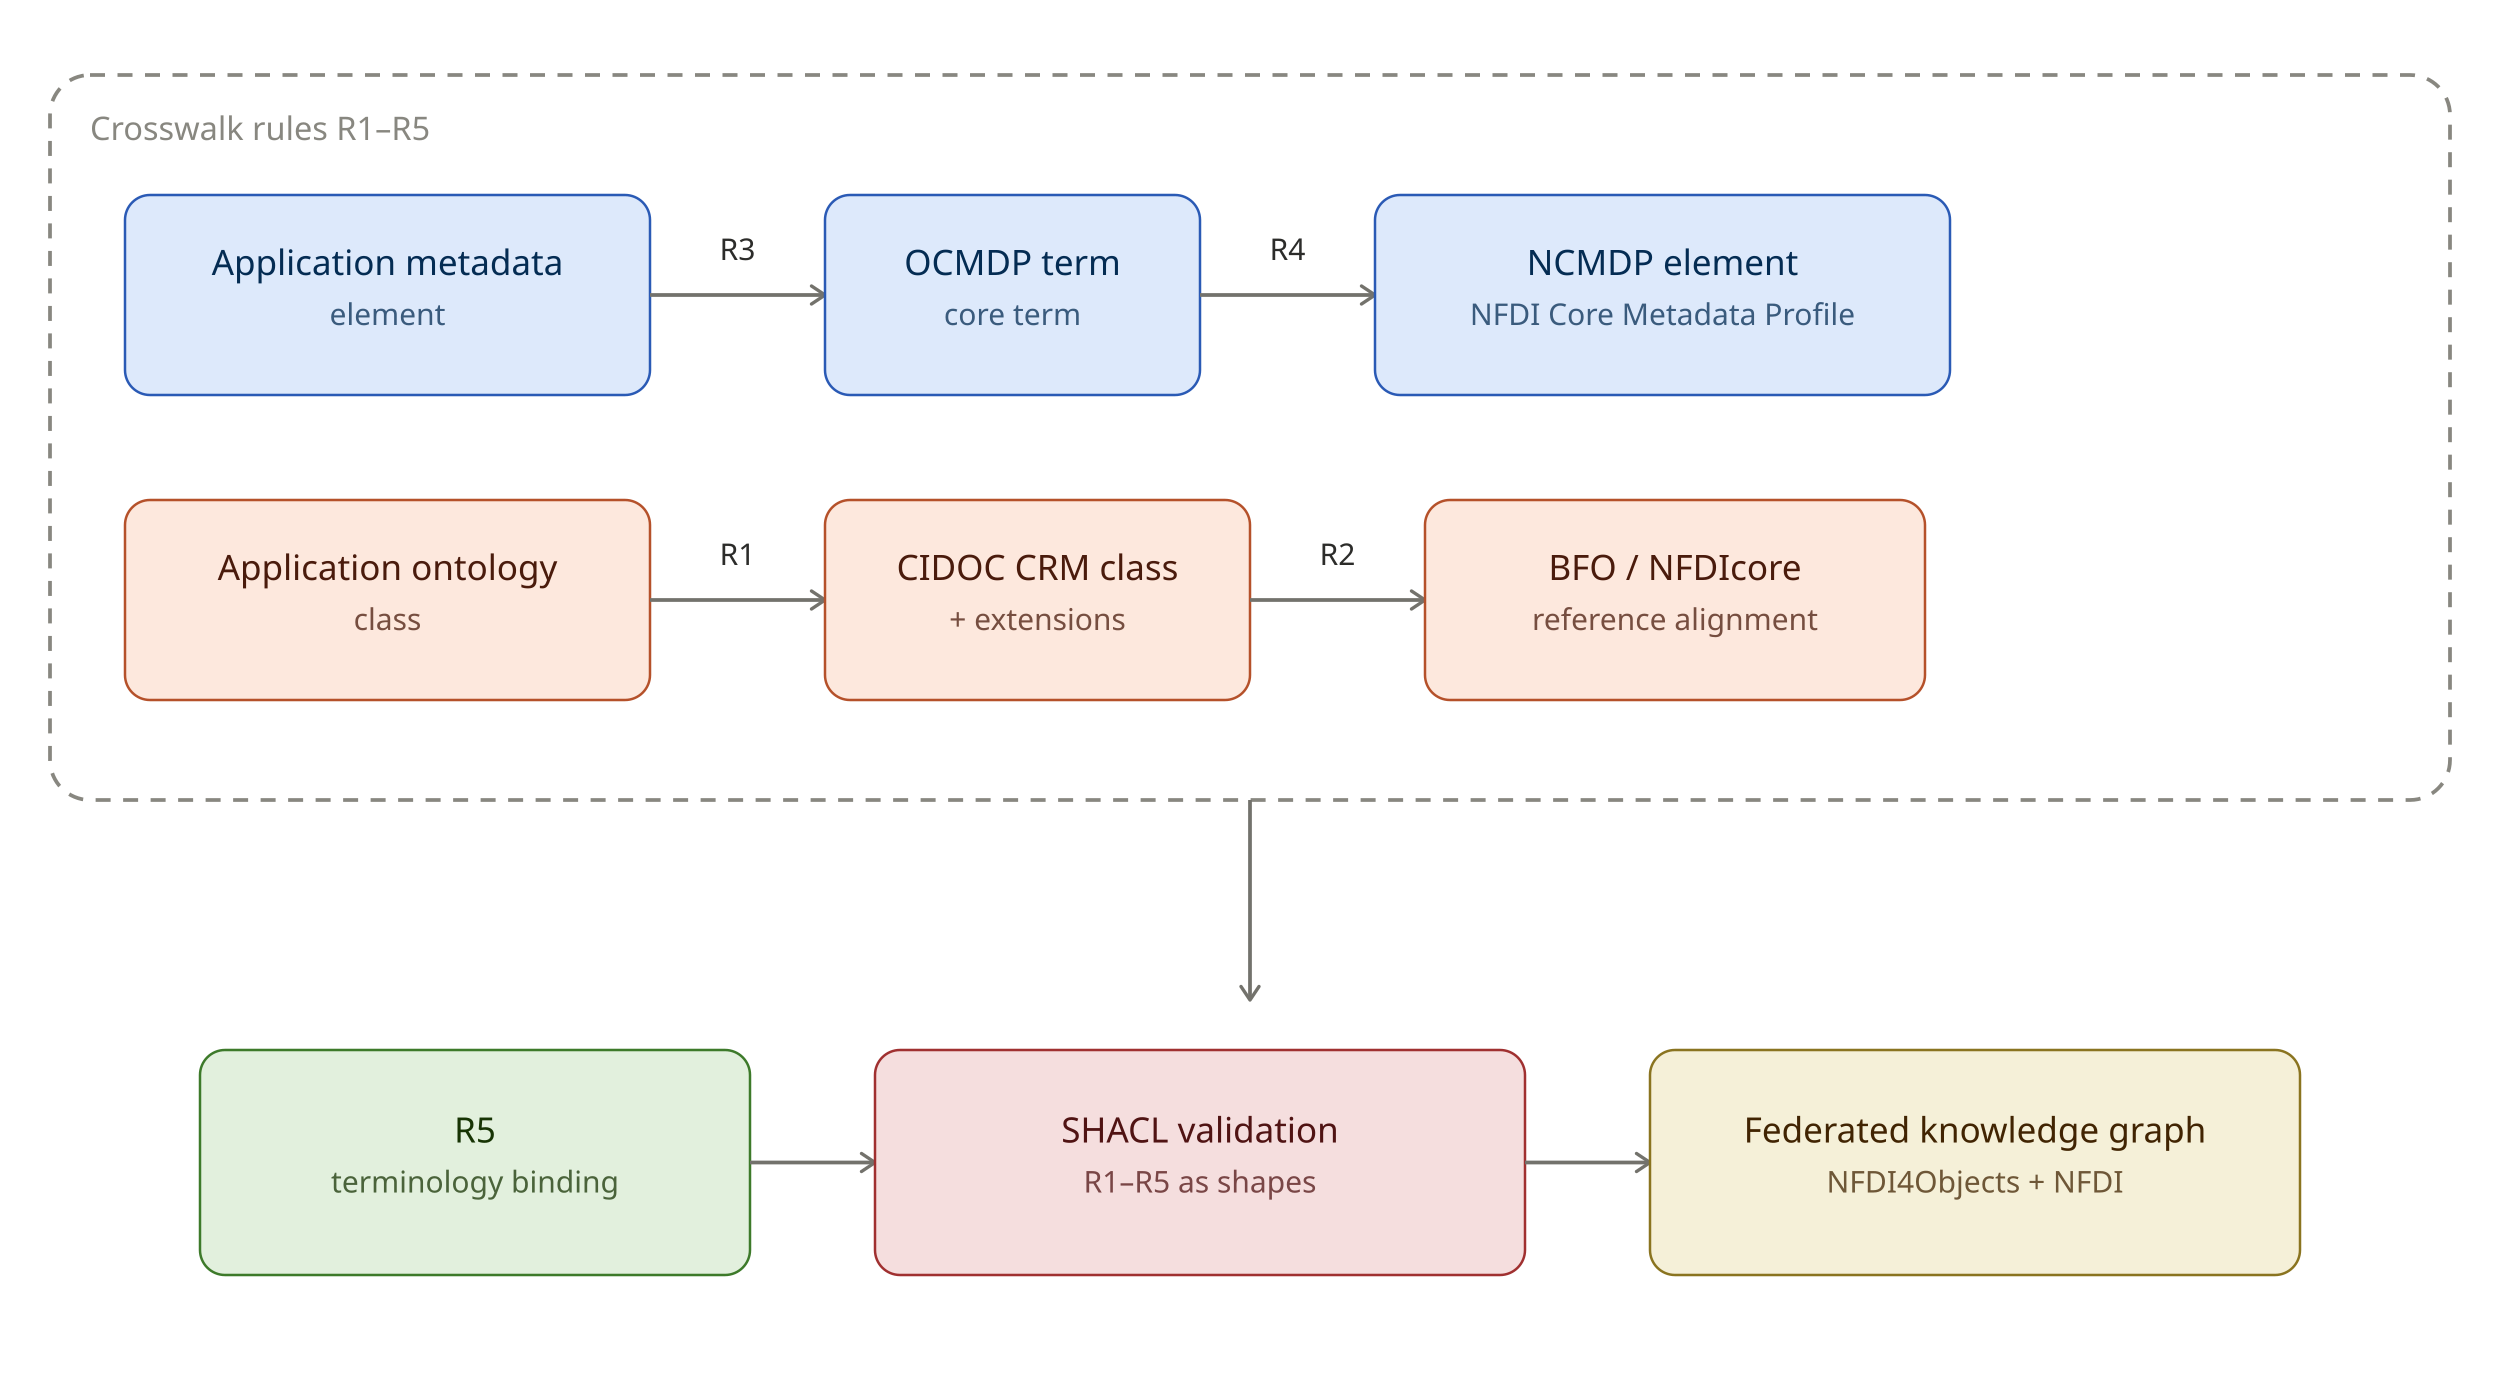
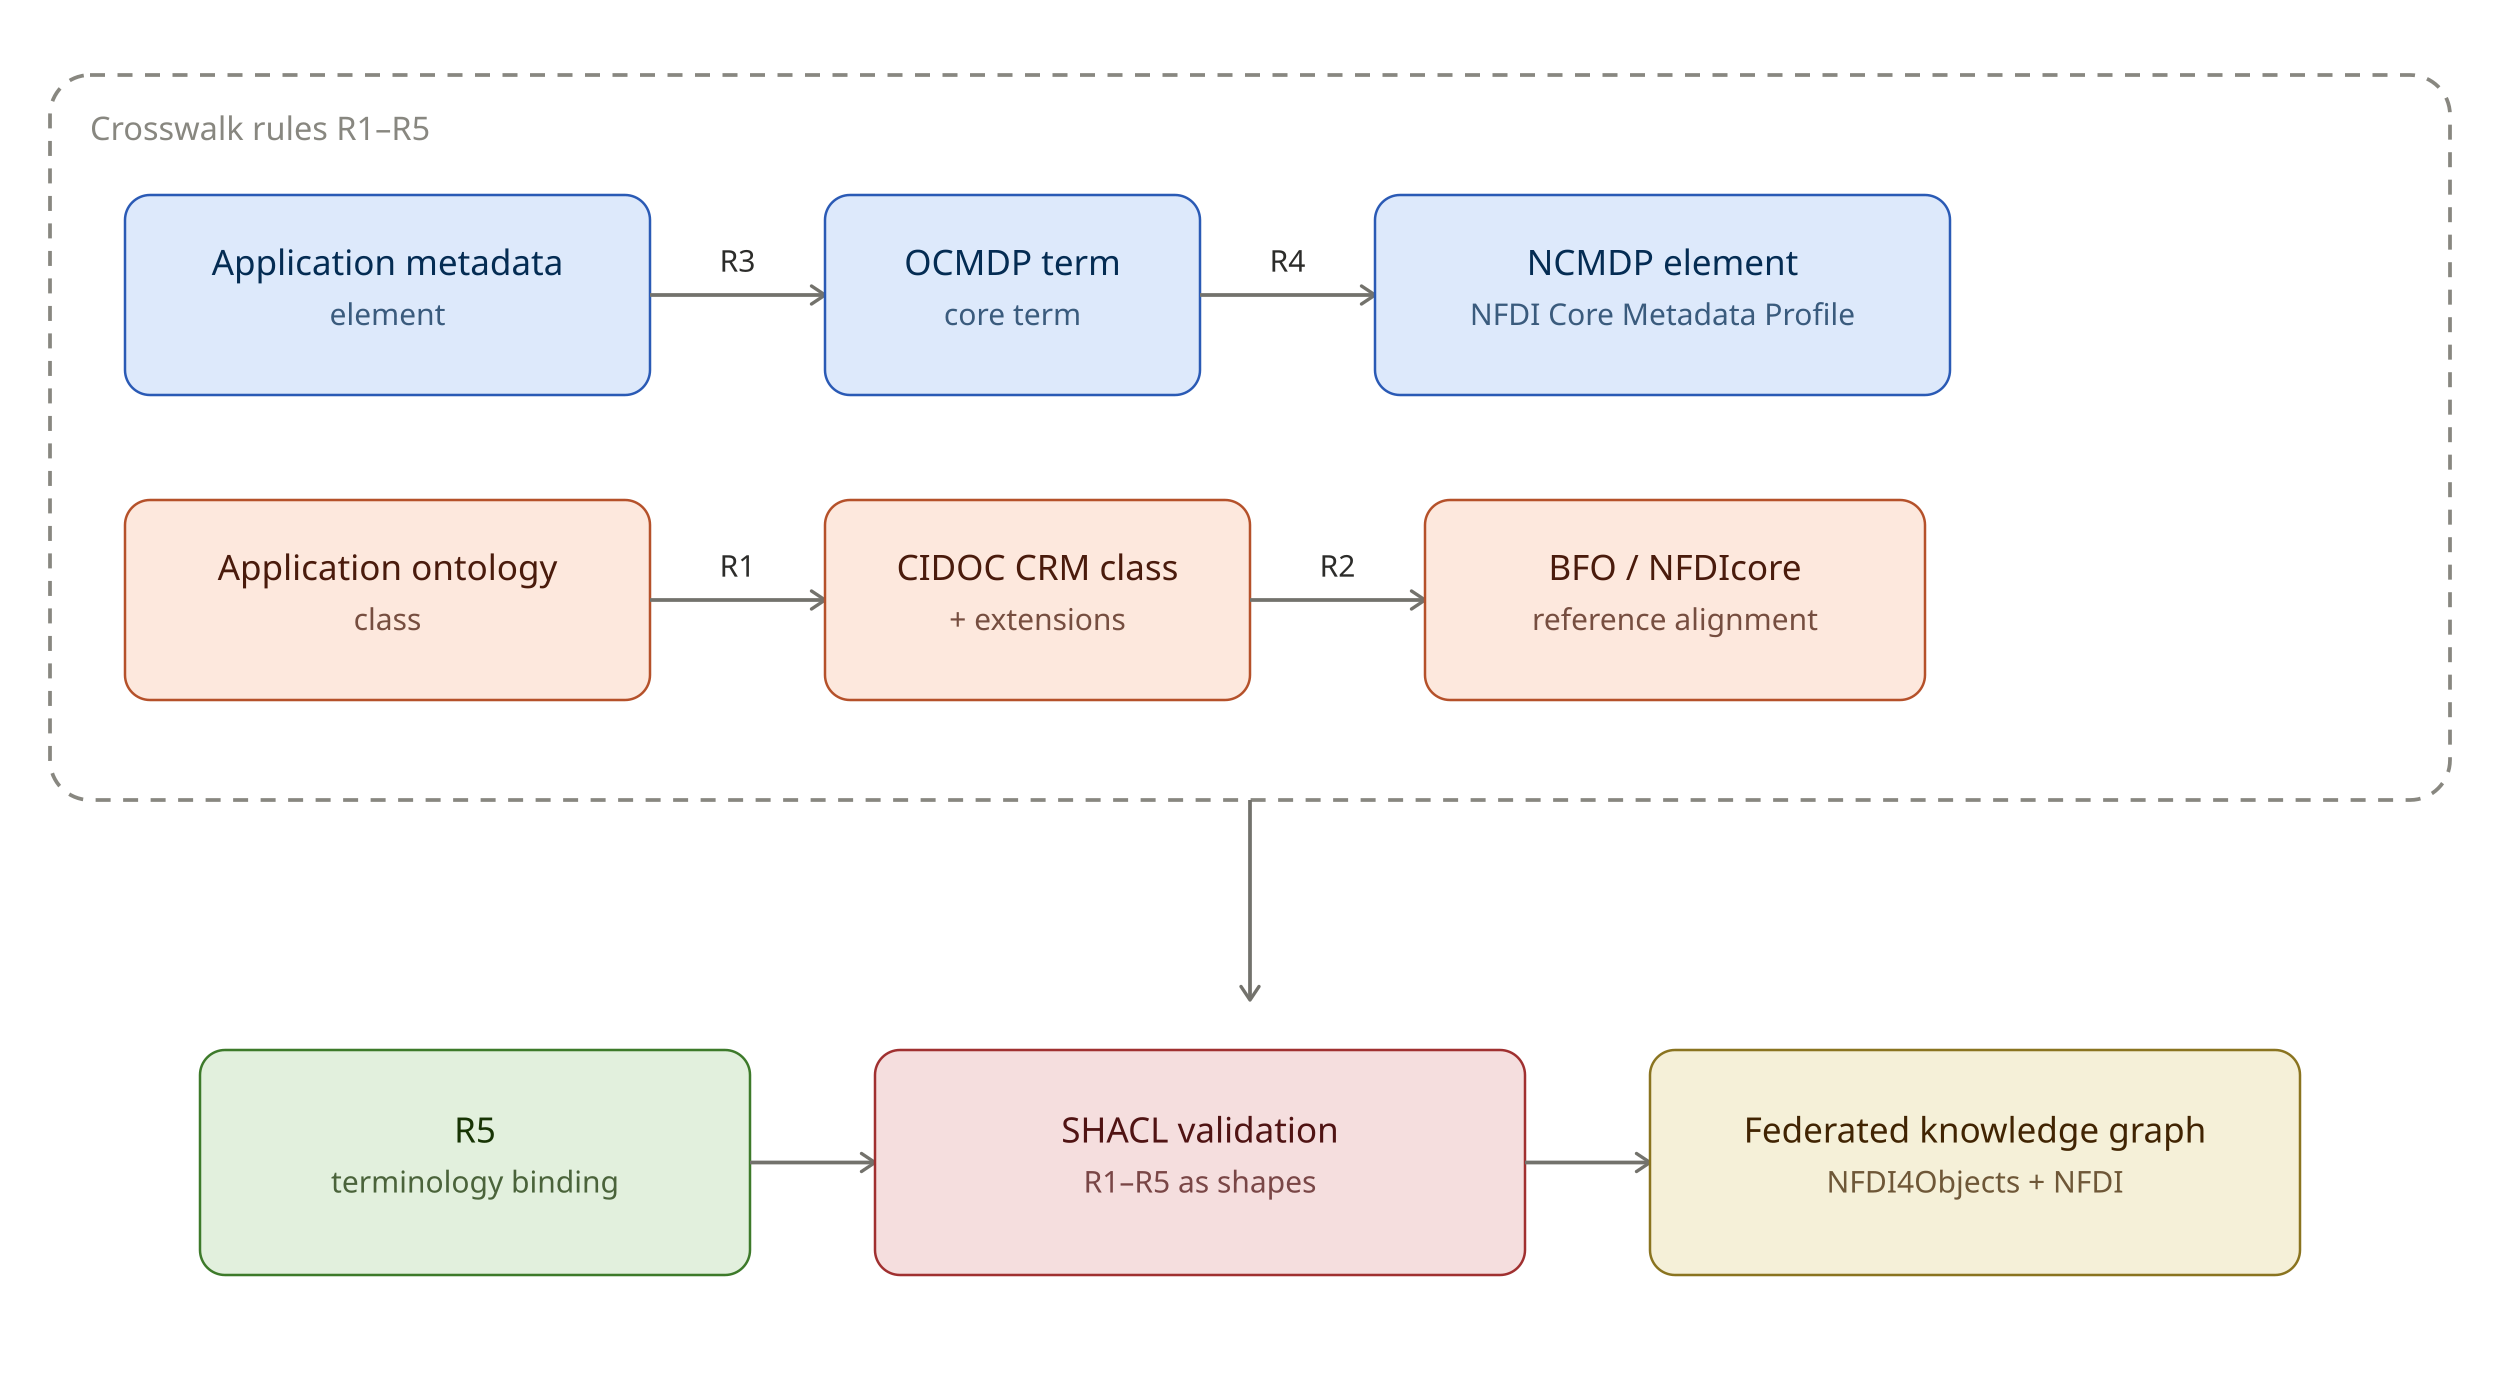
<svg xmlns="http://www.w3.org/2000/svg" width="1000" height="560" viewBox="0 0 1000 560" role="img">
  <defs>
    <marker id="arrow" viewBox="0 0 10 10" refX="8" refY="5" markerWidth="6" markerHeight="6" orient="auto-start-reverse">
      <path d="M2 1L8 5L2 9" fill="none" stroke="#73726c" stroke-width="1.5" stroke-linecap="round" stroke-linejoin="round" />
    </marker>
  </defs>
  <rect x="20.0" y="30.0" width="960.0" height="290.0" rx="16" fill="none" stroke="#888780" stroke-width="1.5" stroke-dasharray="6 5" />
  <text x="36.0" y="56.0" font-family="Fira Sans" font-weight="500" font-size="13" fill="#888780">Crosswalk rules R1–R5</text>
  <rect x="50.0" y="78.0" width="210.0" height="80.0" rx="10" fill="#dde9fb" stroke="#2a5ab5" stroke-width="1" />
  <text x="155.0" y="110.0" text-anchor="middle" font-family="Fira Sans" font-weight="500" font-size="14" fill="#042c53">Application metadata</text>
  <text x="155.0" y="130.0" text-anchor="middle" font-family="Fira Sans" font-size="12" fill="#042c53" opacity="0.75">element</text>
  <line x1="260.0" y1="118.0" x2="330.0" y2="118.0" stroke="#73726c" stroke-width="1.5" marker-end="url(#arrow)" />
-   <text x="295.0" y="104.0" text-anchor="middle" font-family="Fira Sans" font-weight="500" font-size="12" fill="#2c2c2a">R3</text>
+   <text x="295.0" y="104.0" text-anchor="middle" dominant-baseline="central" font-family="Fira Sans" font-weight="500" font-size="12" fill="#2c2c2a">R3</text>
  <rect x="330.0" y="78.0" width="150.0" height="80.0" rx="10" fill="#dde9fb" stroke="#2a5ab5" stroke-width="1" />
  <text x="405.0" y="110.0" text-anchor="middle" font-family="Fira Sans" font-weight="500" font-size="14" fill="#042c53">OCMDP term</text>
  <text x="405.0" y="130.0" text-anchor="middle" font-family="Fira Sans" font-size="12" fill="#042c53" opacity="0.75">core term</text>
  <line x1="480.0" y1="118.0" x2="550.0" y2="118.0" stroke="#73726c" stroke-width="1.5" marker-end="url(#arrow)" />
-   <text x="515.0" y="104.0" text-anchor="middle" font-family="Fira Sans" font-weight="500" font-size="12" fill="#2c2c2a">R4</text>
+   <text x="515.0" y="104.0" text-anchor="middle" dominant-baseline="central" font-family="Fira Sans" font-weight="500" font-size="12" fill="#2c2c2a">R4</text>
  <rect x="550.0" y="78.0" width="230.0" height="80.0" rx="10" fill="#dde9fb" stroke="#2a5ab5" stroke-width="1" />
  <text x="665.0" y="110.0" text-anchor="middle" font-family="Fira Sans" font-weight="500" font-size="14" fill="#042c53">NCMDP element</text>
  <text x="665.0" y="130.0" text-anchor="middle" font-family="Fira Sans" font-size="12" fill="#042c53" opacity="0.75">NFDI Core Metadata Profile</text>
  <rect x="50.0" y="200.0" width="210.0" height="80.0" rx="10" fill="#fde8dd" stroke="#b5512a" stroke-width="1" />
  <text x="155.0" y="232.0" text-anchor="middle" font-family="Fira Sans" font-weight="500" font-size="14" fill="#4a1b0c">Application ontology</text>
  <text x="155.0" y="252.0" text-anchor="middle" font-family="Fira Sans" font-size="12" fill="#4a1b0c" opacity="0.75">class</text>
  <line x1="260.0" y1="240.0" x2="330.0" y2="240.0" stroke="#73726c" stroke-width="1.5" marker-end="url(#arrow)" />
-   <text x="295.0" y="226.0" text-anchor="middle" font-family="Fira Sans" font-weight="500" font-size="12" fill="#2c2c2a">R1</text>
+   <text x="295.0" y="226.0" text-anchor="middle" dominant-baseline="central" font-family="Fira Sans" font-weight="500" font-size="12" fill="#2c2c2a">R1</text>
  <rect x="330.0" y="200.0" width="170.0" height="80.0" rx="10" fill="#fde8dd" stroke="#b5512a" stroke-width="1" />
  <text x="415.0" y="232.0" text-anchor="middle" font-family="Fira Sans" font-weight="500" font-size="14" fill="#4a1b0c">CIDOC CRM class</text>
  <text x="415.0" y="252.0" text-anchor="middle" font-family="Fira Sans" font-size="12" fill="#4a1b0c" opacity="0.75">+ extensions</text>
  <line x1="500.0" y1="240.0" x2="570.0" y2="240.0" stroke="#73726c" stroke-width="1.5" marker-end="url(#arrow)" />
-   <text x="535.0" y="226.0" text-anchor="middle" font-family="Fira Sans" font-weight="500" font-size="12" fill="#2c2c2a">R2</text>
+   <text x="535.0" y="226.0" text-anchor="middle" dominant-baseline="central" font-family="Fira Sans" font-weight="500" font-size="12" fill="#2c2c2a">R2</text>
  <rect x="570.0" y="200.0" width="200.0" height="80.0" rx="10" fill="#fde8dd" stroke="#b5512a" stroke-width="1" />
  <text x="670.0" y="232.0" text-anchor="middle" font-family="Fira Sans" font-weight="500" font-size="14" fill="#4a1b0c">BFO / NFDIcore</text>
  <text x="670.0" y="252.0" text-anchor="middle" font-family="Fira Sans" font-size="12" fill="#4a1b0c" opacity="0.75">reference alignment</text>
  <line x1="500.0" y1="320.0" x2="500.0" y2="400.0" stroke="#73726c" stroke-width="1.5" marker-end="url(#arrow)" />
  <rect x="80.0" y="420.0" width="220.0" height="90.0" rx="10" fill="#e2f0dd" stroke="#3d7a2a" stroke-width="1" />
  <text x="190.0" y="457.0" text-anchor="middle" font-family="Fira Sans" font-weight="500" font-size="14" fill="#173404">R5</text>
  <text x="190.0" y="477.0" text-anchor="middle" font-family="Fira Sans" font-size="12" fill="#173404" opacity="0.75">terminology binding</text>
  <line x1="300.0" y1="465.0" x2="350.0" y2="465.0" stroke="#73726c" stroke-width="1.5" marker-end="url(#arrow)" />
  <rect x="350.0" y="420.0" width="260.0" height="90.0" rx="10" fill="#f5dede" stroke="#a03030" stroke-width="1" />
  <text x="480.0" y="457.0" text-anchor="middle" font-family="Fira Sans" font-weight="500" font-size="14" fill="#501313">SHACL validation</text>
  <text x="480.0" y="477.0" text-anchor="middle" font-family="Fira Sans" font-size="12" fill="#501313" opacity="0.75">R1–R5 as shapes</text>
  <line x1="610.0" y1="465.0" x2="660.0" y2="465.0" stroke="#73726c" stroke-width="1.5" marker-end="url(#arrow)" />
  <rect x="660.0" y="420.0" width="260.0" height="90.0" rx="10" fill="#f5f0d8" stroke="#8a7420" stroke-width="1" />
  <text x="790.0" y="457.0" text-anchor="middle" font-family="Fira Sans" font-weight="500" font-size="14" fill="#412402">Federated knowledge graph</text>
  <text x="790.0" y="477.0" text-anchor="middle" font-family="Fira Sans" font-size="12" fill="#412402" opacity="0.75">NFDI4Objects + NFDI</text>
</svg>
